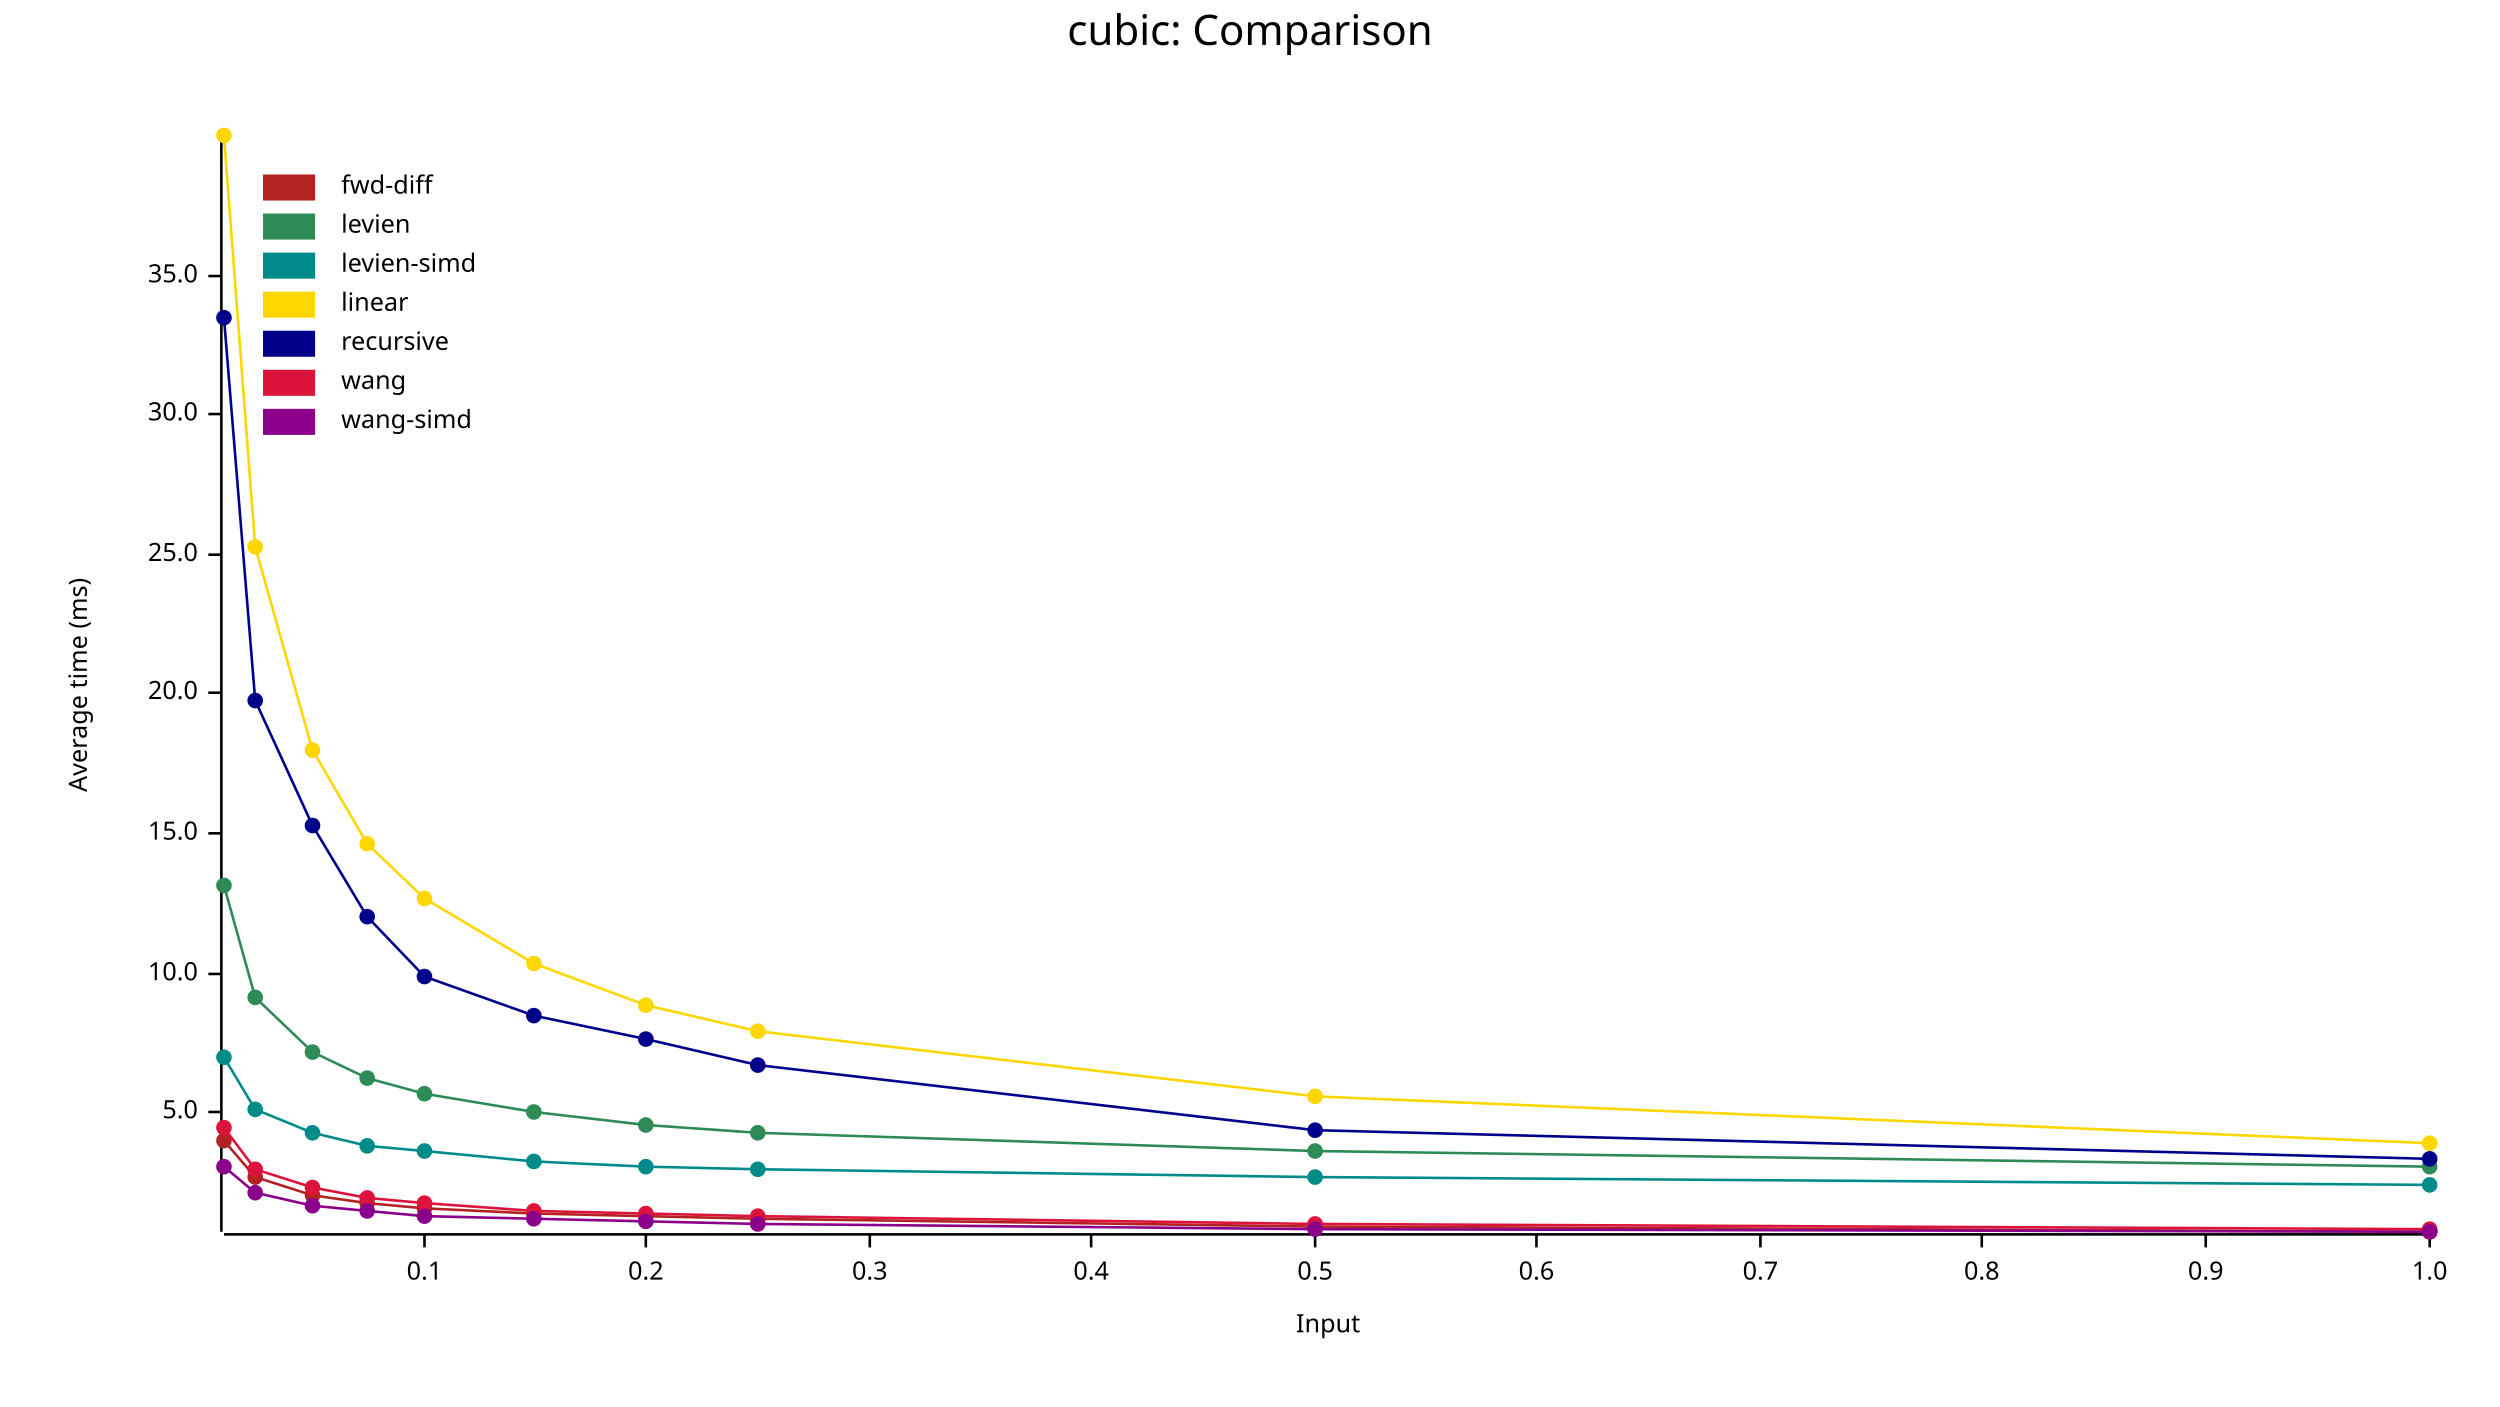
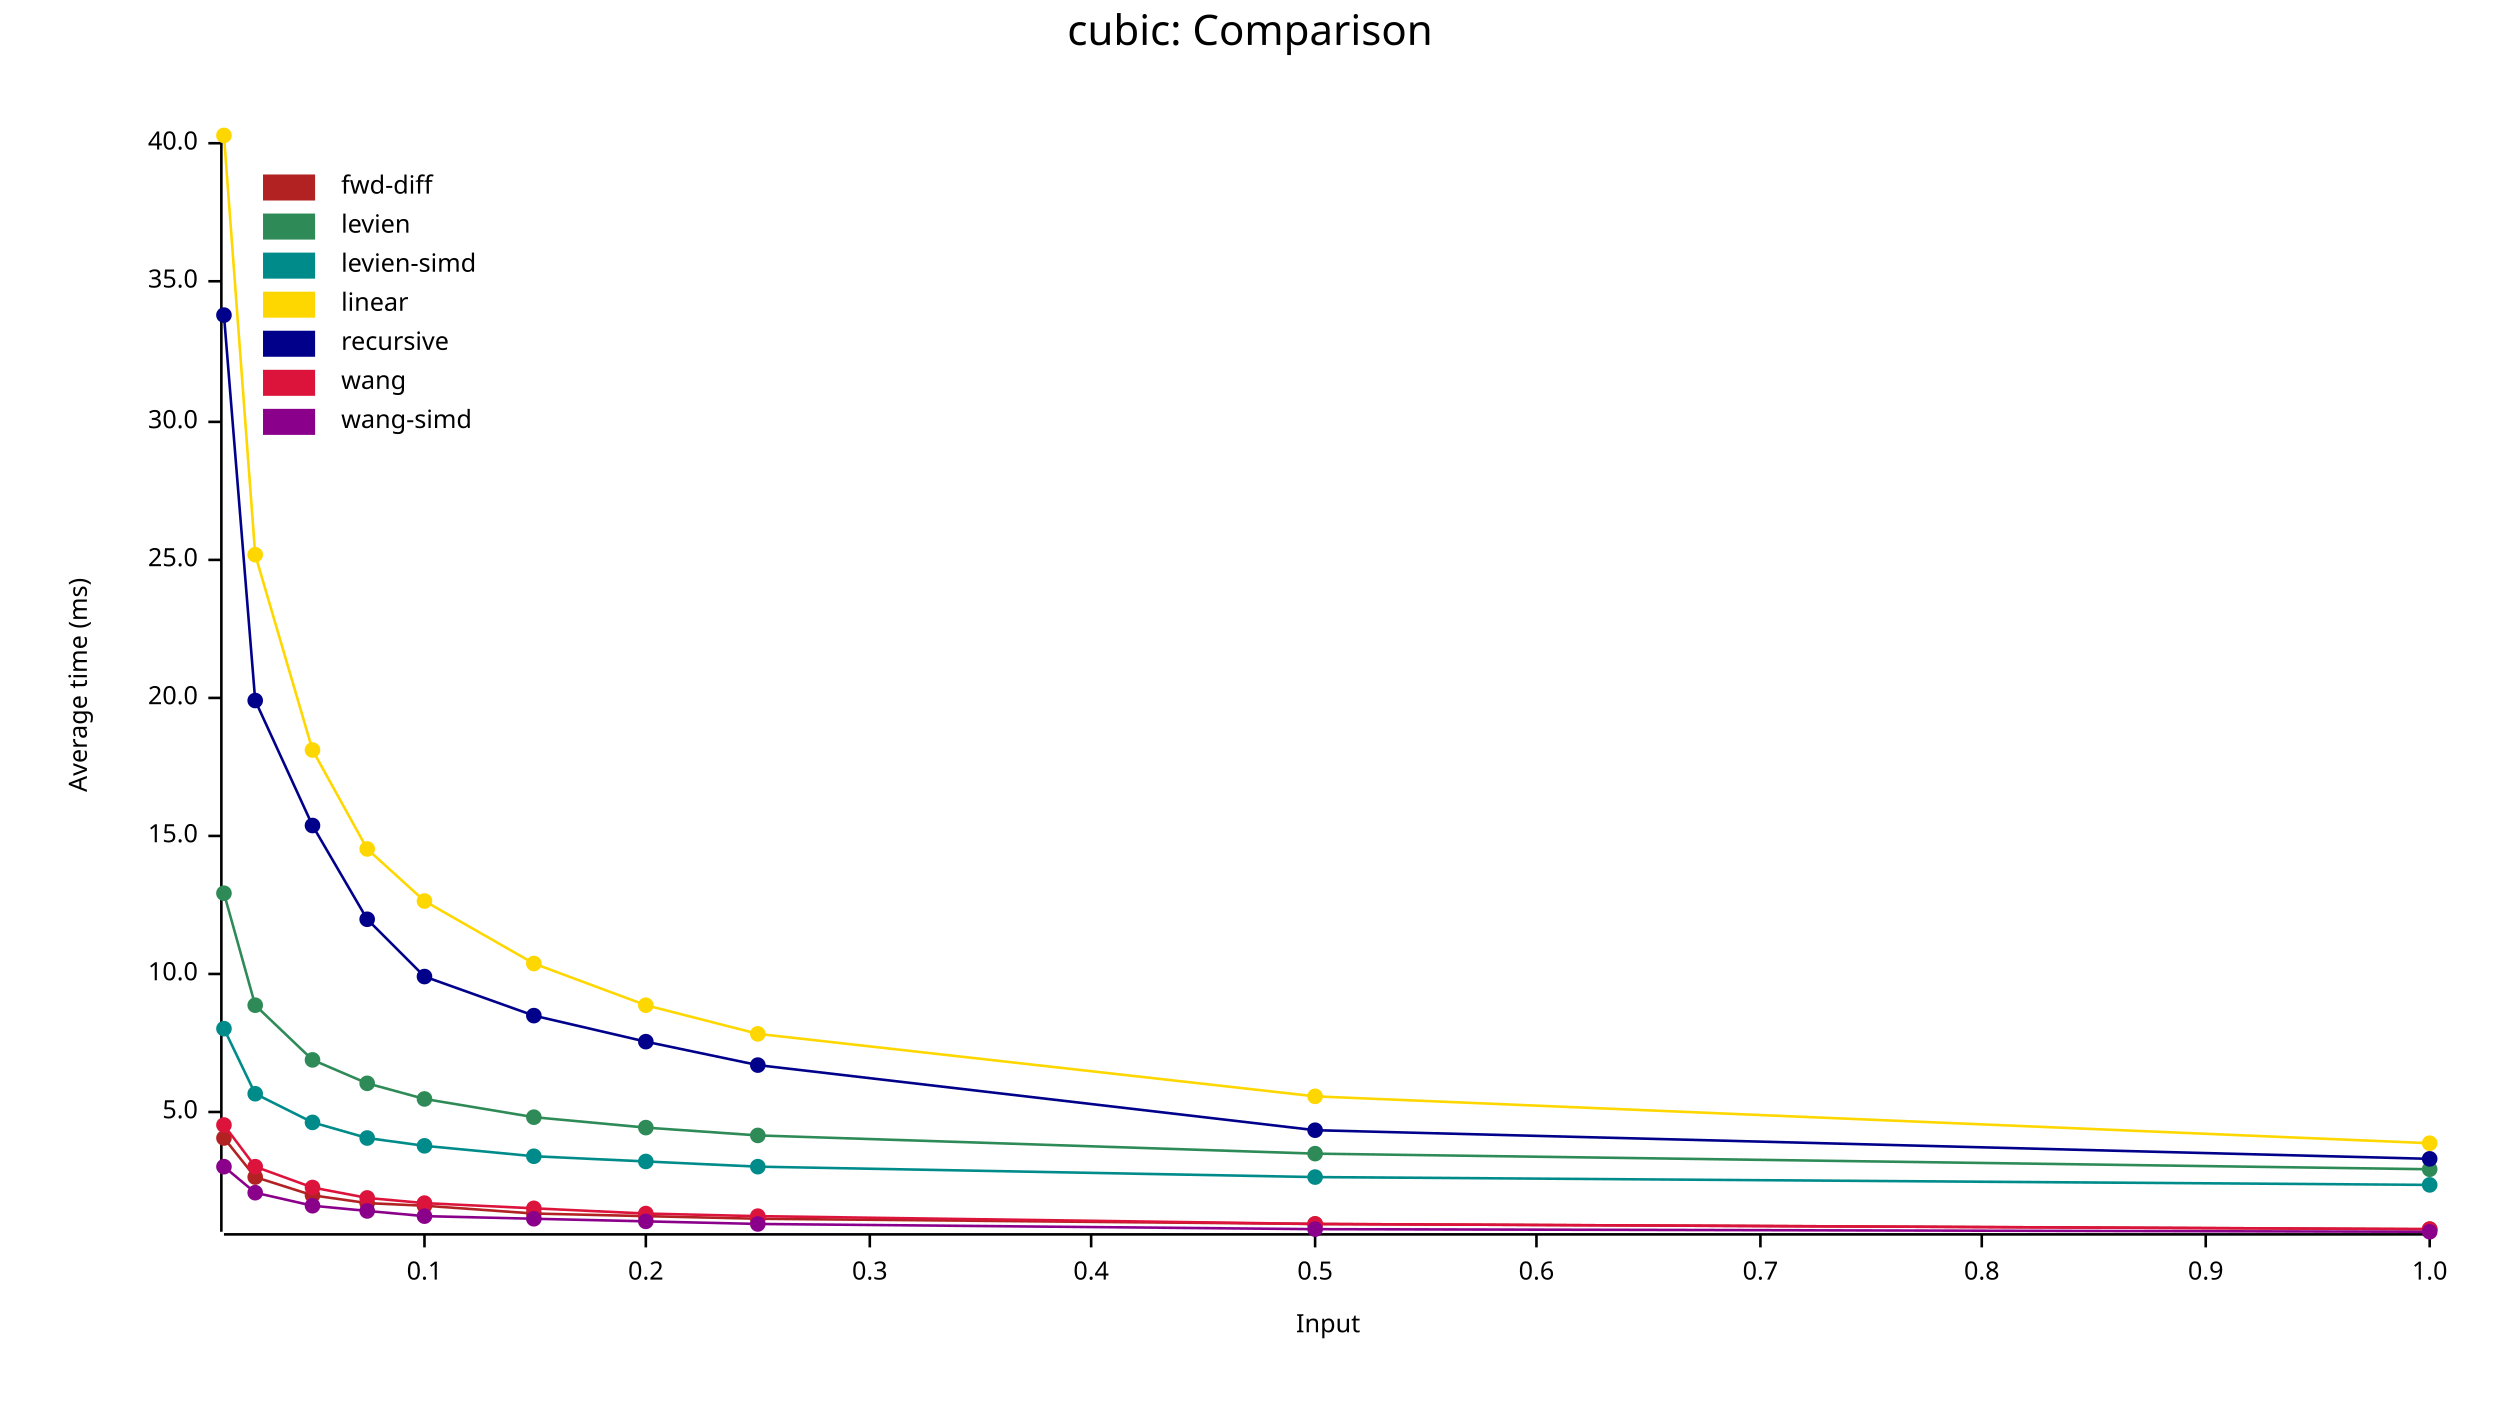
<svg xmlns="http://www.w3.org/2000/svg" width="960" height="540" viewBox="0 0 960 540">
  <text x="480" y="5" dy="0.76em" text-anchor="middle" font-family="sans-serif" font-size="16.129" opacity="1" fill="#000000">
cubic: Comparison
</text>
  <text x="26" y="263" dy="0.76em" text-anchor="middle" font-family="sans-serif" font-size="9.677" opacity="1" fill="#000000" transform="rotate(270, 26, 263)">
Average time (ms)
</text>
  <text x="510" y="514" dy="-0.5ex" text-anchor="middle" font-family="sans-serif" font-size="9.677" opacity="1" fill="#000000">
Input
</text>
  <polyline fill="none" opacity="1" stroke="#000000" stroke-width="1" points="85,52 85,473 " />
  <text x="76" y="427" dy="0.5ex" text-anchor="end" font-family="sans-serif" font-size="9.677" opacity="1" fill="#000000">
5.0
</text>
  <polyline fill="none" opacity="1" stroke="#000000" stroke-width="1" points="80,427 85,427 " />
  <text x="76" y="374" dy="0.5ex" text-anchor="end" font-family="sans-serif" font-size="9.677" opacity="1" fill="#000000">
10.0
</text>
  <polyline fill="none" opacity="1" stroke="#000000" stroke-width="1" points="80,374 85,374 " />
-   <text x="76" y="320" dy="0.5ex" text-anchor="end" font-family="sans-serif" font-size="9.677" opacity="1" fill="#000000">
+   <text x="76" y="321" dy="0.5ex" text-anchor="end" font-family="sans-serif" font-size="9.677" opacity="1" fill="#000000">
15.0
</text>
-   <polyline fill="none" opacity="1" stroke="#000000" stroke-width="1" points="80,320 85,320 " />
-   <text x="76" y="266" dy="0.5ex" text-anchor="end" font-family="sans-serif" font-size="9.677" opacity="1" fill="#000000">
+   <polyline fill="none" opacity="1" stroke="#000000" stroke-width="1" points="80,321 85,321 " />
+   <text x="76" y="268" dy="0.5ex" text-anchor="end" font-family="sans-serif" font-size="9.677" opacity="1" fill="#000000">
20.0
</text>
-   <polyline fill="none" opacity="1" stroke="#000000" stroke-width="1" points="80,266 85,266 " />
-   <text x="76" y="213" dy="0.5ex" text-anchor="end" font-family="sans-serif" font-size="9.677" opacity="1" fill="#000000">
+   <polyline fill="none" opacity="1" stroke="#000000" stroke-width="1" points="80,268 85,268 " />
+   <text x="76" y="215" dy="0.5ex" text-anchor="end" font-family="sans-serif" font-size="9.677" opacity="1" fill="#000000">
25.0
</text>
-   <polyline fill="none" opacity="1" stroke="#000000" stroke-width="1" points="80,213 85,213 " />
-   <text x="76" y="159" dy="0.5ex" text-anchor="end" font-family="sans-serif" font-size="9.677" opacity="1" fill="#000000">
+   <polyline fill="none" opacity="1" stroke="#000000" stroke-width="1" points="80,215 85,215 " />
+   <text x="76" y="162" dy="0.5ex" text-anchor="end" font-family="sans-serif" font-size="9.677" opacity="1" fill="#000000">
30.0
</text>
-   <polyline fill="none" opacity="1" stroke="#000000" stroke-width="1" points="80,159 85,159 " />
-   <text x="76" y="106" dy="0.5ex" text-anchor="end" font-family="sans-serif" font-size="9.677" opacity="1" fill="#000000">
+   <polyline fill="none" opacity="1" stroke="#000000" stroke-width="1" points="80,162 85,162 " />
+   <text x="76" y="108" dy="0.5ex" text-anchor="end" font-family="sans-serif" font-size="9.677" opacity="1" fill="#000000">
35.0
</text>
-   <polyline fill="none" opacity="1" stroke="#000000" stroke-width="1" points="80,106 85,106 " />
+   <polyline fill="none" opacity="1" stroke="#000000" stroke-width="1" points="80,108 85,108 " />
+   <text x="76" y="55" dy="0.5ex" text-anchor="end" font-family="sans-serif" font-size="9.677" opacity="1" fill="#000000">
+ 40.0
+ </text>
+   <polyline fill="none" opacity="1" stroke="#000000" stroke-width="1" points="80,55 85,55 " />
  <polyline fill="none" opacity="1" stroke="#000000" stroke-width="1" points="86,474 933,474 " />
  <text x="163" y="484" dy="0.76em" text-anchor="middle" font-family="sans-serif" font-size="9.677" opacity="1" fill="#000000">
0.1
</text>
  <polyline fill="none" opacity="1" stroke="#000000" stroke-width="1" points="163,474 163,479 " />
  <text x="248" y="484" dy="0.76em" text-anchor="middle" font-family="sans-serif" font-size="9.677" opacity="1" fill="#000000">
0.2
</text>
  <polyline fill="none" opacity="1" stroke="#000000" stroke-width="1" points="248,474 248,479 " />
  <text x="334" y="484" dy="0.76em" text-anchor="middle" font-family="sans-serif" font-size="9.677" opacity="1" fill="#000000">
0.3
</text>
  <polyline fill="none" opacity="1" stroke="#000000" stroke-width="1" points="334,474 334,479 " />
  <text x="419" y="484" dy="0.76em" text-anchor="middle" font-family="sans-serif" font-size="9.677" opacity="1" fill="#000000">
0.4
</text>
  <polyline fill="none" opacity="1" stroke="#000000" stroke-width="1" points="419,474 419,479 " />
  <text x="505" y="484" dy="0.76em" text-anchor="middle" font-family="sans-serif" font-size="9.677" opacity="1" fill="#000000">
0.5
</text>
  <polyline fill="none" opacity="1" stroke="#000000" stroke-width="1" points="505,474 505,479 " />
  <text x="590" y="484" dy="0.76em" text-anchor="middle" font-family="sans-serif" font-size="9.677" opacity="1" fill="#000000">
0.6
</text>
  <polyline fill="none" opacity="1" stroke="#000000" stroke-width="1" points="590,474 590,479 " />
  <text x="676" y="484" dy="0.76em" text-anchor="middle" font-family="sans-serif" font-size="9.677" opacity="1" fill="#000000">
0.7
</text>
  <polyline fill="none" opacity="1" stroke="#000000" stroke-width="1" points="676,474 676,479 " />
  <text x="761" y="484" dy="0.76em" text-anchor="middle" font-family="sans-serif" font-size="9.677" opacity="1" fill="#000000">
0.8
</text>
  <polyline fill="none" opacity="1" stroke="#000000" stroke-width="1" points="761,474 761,479 " />
  <text x="847" y="484" dy="0.76em" text-anchor="middle" font-family="sans-serif" font-size="9.677" opacity="1" fill="#000000">
0.9
</text>
  <polyline fill="none" opacity="1" stroke="#000000" stroke-width="1" points="847,474 847,479 " />
  <text x="933" y="484" dy="0.76em" text-anchor="middle" font-family="sans-serif" font-size="9.677" opacity="1" fill="#000000">
1.0
</text>
  <polyline fill="none" opacity="1" stroke="#000000" stroke-width="1" points="933,474 933,479 " />
-   <circle cx="86" cy="438" r="3" opacity="1" fill="#B22222" stroke="none" stroke-width="1" />
+   <circle cx="86" cy="437" r="3" opacity="1" fill="#B22222" stroke="none" stroke-width="1" />
  <circle cx="98" cy="452" r="3" opacity="1" fill="#B22222" stroke="none" stroke-width="1" />
  <circle cx="120" cy="459" r="3" opacity="1" fill="#B22222" stroke="none" stroke-width="1" />
  <circle cx="141" cy="462" r="3" opacity="1" fill="#B22222" stroke="none" stroke-width="1" />
-   <circle cx="163" cy="464" r="3" opacity="1" fill="#B22222" stroke="none" stroke-width="1" />
+   <circle cx="163" cy="463" r="3" opacity="1" fill="#B22222" stroke="none" stroke-width="1" />
  <circle cx="205" cy="466" r="3" opacity="1" fill="#B22222" stroke="none" stroke-width="1" />
  <circle cx="248" cy="467" r="3" opacity="1" fill="#B22222" stroke="none" stroke-width="1" />
  <circle cx="291" cy="468" r="3" opacity="1" fill="#B22222" stroke="none" stroke-width="1" />
-   <circle cx="505" cy="471" r="3" opacity="1" fill="#B22222" stroke="none" stroke-width="1" />
-   <circle cx="933" cy="473" r="3" opacity="1" fill="#B22222" stroke="none" stroke-width="1" />
-   <polyline fill="none" opacity="1" stroke="#B22222" stroke-width="1" points="86,438 98,452 120,459 141,462 163,464 205,466 248,467 291,468 505,471 933,473 " />
-   <circle cx="86" cy="340" r="3" opacity="1" fill="#2E8B57" stroke="none" stroke-width="1" />
-   <circle cx="98" cy="383" r="3" opacity="1" fill="#2E8B57" stroke="none" stroke-width="1" />
-   <circle cx="120" cy="404" r="3" opacity="1" fill="#2E8B57" stroke="none" stroke-width="1" />
-   <circle cx="141" cy="414" r="3" opacity="1" fill="#2E8B57" stroke="none" stroke-width="1" />
-   <circle cx="163" cy="420" r="3" opacity="1" fill="#2E8B57" stroke="none" stroke-width="1" />
-   <circle cx="205" cy="427" r="3" opacity="1" fill="#2E8B57" stroke="none" stroke-width="1" />
-   <circle cx="248" cy="432" r="3" opacity="1" fill="#2E8B57" stroke="none" stroke-width="1" />
-   <circle cx="291" cy="435" r="3" opacity="1" fill="#2E8B57" stroke="none" stroke-width="1" />
-   <circle cx="505" cy="442" r="3" opacity="1" fill="#2E8B57" stroke="none" stroke-width="1" />
-   <circle cx="933" cy="448" r="3" opacity="1" fill="#2E8B57" stroke="none" stroke-width="1" />
-   <polyline fill="none" opacity="1" stroke="#2E8B57" stroke-width="1" points="86,340 98,383 120,404 141,414 163,420 205,427 248,432 291,435 505,442 933,448 " />
-   <circle cx="86" cy="406" r="3" opacity="1" fill="#008B8B" stroke="none" stroke-width="1" />
-   <circle cx="98" cy="426" r="3" opacity="1" fill="#008B8B" stroke="none" stroke-width="1" />
-   <circle cx="120" cy="435" r="3" opacity="1" fill="#008B8B" stroke="none" stroke-width="1" />
-   <circle cx="141" cy="440" r="3" opacity="1" fill="#008B8B" stroke="none" stroke-width="1" />
-   <circle cx="163" cy="442" r="3" opacity="1" fill="#008B8B" stroke="none" stroke-width="1" />
-   <circle cx="205" cy="446" r="3" opacity="1" fill="#008B8B" stroke="none" stroke-width="1" />
-   <circle cx="248" cy="448" r="3" opacity="1" fill="#008B8B" stroke="none" stroke-width="1" />
-   <circle cx="291" cy="449" r="3" opacity="1" fill="#008B8B" stroke="none" stroke-width="1" />
+   <circle cx="505" cy="470" r="3" opacity="1" fill="#B22222" stroke="none" stroke-width="1" />
+   <circle cx="933" cy="472" r="3" opacity="1" fill="#B22222" stroke="none" stroke-width="1" />
+   <polyline fill="none" opacity="1" stroke="#B22222" stroke-width="1" points="86,437 98,452 120,459 141,462 163,463 205,466 248,467 291,468 505,470 933,472 " />
+   <circle cx="86" cy="343" r="3" opacity="1" fill="#2E8B57" stroke="none" stroke-width="1" />
+   <circle cx="98" cy="386" r="3" opacity="1" fill="#2E8B57" stroke="none" stroke-width="1" />
+   <circle cx="120" cy="407" r="3" opacity="1" fill="#2E8B57" stroke="none" stroke-width="1" />
+   <circle cx="141" cy="416" r="3" opacity="1" fill="#2E8B57" stroke="none" stroke-width="1" />
+   <circle cx="163" cy="422" r="3" opacity="1" fill="#2E8B57" stroke="none" stroke-width="1" />
+   <circle cx="205" cy="429" r="3" opacity="1" fill="#2E8B57" stroke="none" stroke-width="1" />
+   <circle cx="248" cy="433" r="3" opacity="1" fill="#2E8B57" stroke="none" stroke-width="1" />
+   <circle cx="291" cy="436" r="3" opacity="1" fill="#2E8B57" stroke="none" stroke-width="1" />
+   <circle cx="505" cy="443" r="3" opacity="1" fill="#2E8B57" stroke="none" stroke-width="1" />
+   <circle cx="933" cy="449" r="3" opacity="1" fill="#2E8B57" stroke="none" stroke-width="1" />
+   <polyline fill="none" opacity="1" stroke="#2E8B57" stroke-width="1" points="86,343 98,386 120,407 141,416 163,422 205,429 248,433 291,436 505,443 933,449 " />
+   <circle cx="86" cy="395" r="3" opacity="1" fill="#008B8B" stroke="none" stroke-width="1" />
+   <circle cx="98" cy="420" r="3" opacity="1" fill="#008B8B" stroke="none" stroke-width="1" />
+   <circle cx="120" cy="431" r="3" opacity="1" fill="#008B8B" stroke="none" stroke-width="1" />
+   <circle cx="141" cy="437" r="3" opacity="1" fill="#008B8B" stroke="none" stroke-width="1" />
+   <circle cx="163" cy="440" r="3" opacity="1" fill="#008B8B" stroke="none" stroke-width="1" />
+   <circle cx="205" cy="444" r="3" opacity="1" fill="#008B8B" stroke="none" stroke-width="1" />
+   <circle cx="248" cy="446" r="3" opacity="1" fill="#008B8B" stroke="none" stroke-width="1" />
+   <circle cx="291" cy="448" r="3" opacity="1" fill="#008B8B" stroke="none" stroke-width="1" />
  <circle cx="505" cy="452" r="3" opacity="1" fill="#008B8B" stroke="none" stroke-width="1" />
  <circle cx="933" cy="455" r="3" opacity="1" fill="#008B8B" stroke="none" stroke-width="1" />
-   <polyline fill="none" opacity="1" stroke="#008B8B" stroke-width="1" points="86,406 98,426 120,435 141,440 163,442 205,446 248,448 291,449 505,452 933,455 " />
+   <polyline fill="none" opacity="1" stroke="#008B8B" stroke-width="1" points="86,395 98,420 120,431 141,437 163,440 205,444 248,446 291,448 505,452 933,455 " />
  <circle cx="86" cy="52" r="3" opacity="1" fill="#FFD700" stroke="none" stroke-width="1" />
-   <circle cx="98" cy="210" r="3" opacity="1" fill="#FFD700" stroke="none" stroke-width="1" />
+   <circle cx="98" cy="213" r="3" opacity="1" fill="#FFD700" stroke="none" stroke-width="1" />
  <circle cx="120" cy="288" r="3" opacity="1" fill="#FFD700" stroke="none" stroke-width="1" />
-   <circle cx="141" cy="324" r="3" opacity="1" fill="#FFD700" stroke="none" stroke-width="1" />
-   <circle cx="163" cy="345" r="3" opacity="1" fill="#FFD700" stroke="none" stroke-width="1" />
+   <circle cx="141" cy="326" r="3" opacity="1" fill="#FFD700" stroke="none" stroke-width="1" />
+   <circle cx="163" cy="346" r="3" opacity="1" fill="#FFD700" stroke="none" stroke-width="1" />
  <circle cx="205" cy="370" r="3" opacity="1" fill="#FFD700" stroke="none" stroke-width="1" />
  <circle cx="248" cy="386" r="3" opacity="1" fill="#FFD700" stroke="none" stroke-width="1" />
-   <circle cx="291" cy="396" r="3" opacity="1" fill="#FFD700" stroke="none" stroke-width="1" />
+   <circle cx="291" cy="397" r="3" opacity="1" fill="#FFD700" stroke="none" stroke-width="1" />
  <circle cx="505" cy="421" r="3" opacity="1" fill="#FFD700" stroke="none" stroke-width="1" />
  <circle cx="933" cy="439" r="3" opacity="1" fill="#FFD700" stroke="none" stroke-width="1" />
-   <polyline fill="none" opacity="1" stroke="#FFD700" stroke-width="1" points="86,52 98,210 120,288 141,324 163,345 205,370 248,386 291,396 505,421 933,439 " />
-   <circle cx="86" cy="122" r="3" opacity="1" fill="#00008B" stroke="none" stroke-width="1" />
+   <polyline fill="none" opacity="1" stroke="#FFD700" stroke-width="1" points="86,52 98,213 120,288 141,326 163,346 205,370 248,386 291,397 505,421 933,439 " />
+   <circle cx="86" cy="121" r="3" opacity="1" fill="#00008B" stroke="none" stroke-width="1" />
  <circle cx="98" cy="269" r="3" opacity="1" fill="#00008B" stroke="none" stroke-width="1" />
  <circle cx="120" cy="317" r="3" opacity="1" fill="#00008B" stroke="none" stroke-width="1" />
-   <circle cx="141" cy="352" r="3" opacity="1" fill="#00008B" stroke="none" stroke-width="1" />
+   <circle cx="141" cy="353" r="3" opacity="1" fill="#00008B" stroke="none" stroke-width="1" />
  <circle cx="163" cy="375" r="3" opacity="1" fill="#00008B" stroke="none" stroke-width="1" />
  <circle cx="205" cy="390" r="3" opacity="1" fill="#00008B" stroke="none" stroke-width="1" />
-   <circle cx="248" cy="399" r="3" opacity="1" fill="#00008B" stroke="none" stroke-width="1" />
+   <circle cx="248" cy="400" r="3" opacity="1" fill="#00008B" stroke="none" stroke-width="1" />
  <circle cx="291" cy="409" r="3" opacity="1" fill="#00008B" stroke="none" stroke-width="1" />
  <circle cx="505" cy="434" r="3" opacity="1" fill="#00008B" stroke="none" stroke-width="1" />
  <circle cx="933" cy="445" r="3" opacity="1" fill="#00008B" stroke="none" stroke-width="1" />
-   <polyline fill="none" opacity="1" stroke="#00008B" stroke-width="1" points="86,122 98,269 120,317 141,352 163,375 205,390 248,399 291,409 505,434 933,445 " />
-   <circle cx="86" cy="433" r="3" opacity="1" fill="#DC143C" stroke="none" stroke-width="1" />
-   <circle cx="98" cy="449" r="3" opacity="1" fill="#DC143C" stroke="none" stroke-width="1" />
+   <polyline fill="none" opacity="1" stroke="#00008B" stroke-width="1" points="86,121 98,269 120,317 141,353 163,375 205,390 248,400 291,409 505,434 933,445 " />
+   <circle cx="86" cy="432" r="3" opacity="1" fill="#DC143C" stroke="none" stroke-width="1" />
+   <circle cx="98" cy="448" r="3" opacity="1" fill="#DC143C" stroke="none" stroke-width="1" />
  <circle cx="120" cy="456" r="3" opacity="1" fill="#DC143C" stroke="none" stroke-width="1" />
  <circle cx="141" cy="460" r="3" opacity="1" fill="#DC143C" stroke="none" stroke-width="1" />
  <circle cx="163" cy="462" r="3" opacity="1" fill="#DC143C" stroke="none" stroke-width="1" />
-   <circle cx="205" cy="465" r="3" opacity="1" fill="#DC143C" stroke="none" stroke-width="1" />
+   <circle cx="205" cy="464" r="3" opacity="1" fill="#DC143C" stroke="none" stroke-width="1" />
  <circle cx="248" cy="466" r="3" opacity="1" fill="#DC143C" stroke="none" stroke-width="1" />
  <circle cx="291" cy="467" r="3" opacity="1" fill="#DC143C" stroke="none" stroke-width="1" />
  <circle cx="505" cy="470" r="3" opacity="1" fill="#DC143C" stroke="none" stroke-width="1" />
  <circle cx="933" cy="472" r="3" opacity="1" fill="#DC143C" stroke="none" stroke-width="1" />
-   <polyline fill="none" opacity="1" stroke="#DC143C" stroke-width="1" points="86,433 98,449 120,456 141,460 163,462 205,465 248,466 291,467 505,470 933,472 " />
+   <polyline fill="none" opacity="1" stroke="#DC143C" stroke-width="1" points="86,432 98,448 120,456 141,460 163,462 205,464 248,466 291,467 505,470 933,472 " />
  <circle cx="86" cy="448" r="3" opacity="1" fill="#8B008B" stroke="none" stroke-width="1" />
  <circle cx="98" cy="458" r="3" opacity="1" fill="#8B008B" stroke="none" stroke-width="1" />
  <circle cx="120" cy="463" r="3" opacity="1" fill="#8B008B" stroke="none" stroke-width="1" />
  <circle cx="141" cy="465" r="3" opacity="1" fill="#8B008B" stroke="none" stroke-width="1" />
  <circle cx="163" cy="467" r="3" opacity="1" fill="#8B008B" stroke="none" stroke-width="1" />
  <circle cx="205" cy="468" r="3" opacity="1" fill="#8B008B" stroke="none" stroke-width="1" />
  <circle cx="248" cy="469" r="3" opacity="1" fill="#8B008B" stroke="none" stroke-width="1" />
  <circle cx="291" cy="470" r="3" opacity="1" fill="#8B008B" stroke="none" stroke-width="1" />
  <circle cx="505" cy="472" r="3" opacity="1" fill="#8B008B" stroke="none" stroke-width="1" />
  <circle cx="933" cy="473" r="3" opacity="1" fill="#8B008B" stroke="none" stroke-width="1" />
  <polyline fill="none" opacity="1" stroke="#8B008B" stroke-width="1" points="86,448 98,458 120,463 141,465 163,467 205,468 248,469 291,470 505,472 933,473 " />
  <text x="131" y="67" dy="0.76em" text-anchor="start" font-family="sans-serif" font-size="9.677" opacity="1" fill="#000000">
fwd-diff
</text>
  <text x="131" y="82" dy="0.76em" text-anchor="start" font-family="sans-serif" font-size="9.677" opacity="1" fill="#000000">
levien
</text>
  <text x="131" y="97" dy="0.76em" text-anchor="start" font-family="sans-serif" font-size="9.677" opacity="1" fill="#000000">
levien-simd
</text>
  <text x="131" y="112" dy="0.76em" text-anchor="start" font-family="sans-serif" font-size="9.677" opacity="1" fill="#000000">
linear
</text>
  <text x="131" y="127" dy="0.76em" text-anchor="start" font-family="sans-serif" font-size="9.677" opacity="1" fill="#000000">
recursive
</text>
  <text x="131" y="142" dy="0.76em" text-anchor="start" font-family="sans-serif" font-size="9.677" opacity="1" fill="#000000">
wang
</text>
  <text x="131" y="157" dy="0.76em" text-anchor="start" font-family="sans-serif" font-size="9.677" opacity="1" fill="#000000">
wang-simd
</text>
  <rect x="101" y="67" width="20" height="10" opacity="1" fill="#B22222" stroke="none" />
  <rect x="101" y="82" width="20" height="10" opacity="1" fill="#2E8B57" stroke="none" />
  <rect x="101" y="97" width="20" height="10" opacity="1" fill="#008B8B" stroke="none" />
  <rect x="101" y="112" width="20" height="10" opacity="1" fill="#FFD700" stroke="none" />
  <rect x="101" y="127" width="20" height="10" opacity="1" fill="#00008B" stroke="none" />
  <rect x="101" y="142" width="20" height="10" opacity="1" fill="#DC143C" stroke="none" />
  <rect x="101" y="157" width="20" height="10" opacity="1" fill="#8B008B" stroke="none" />
</svg>
